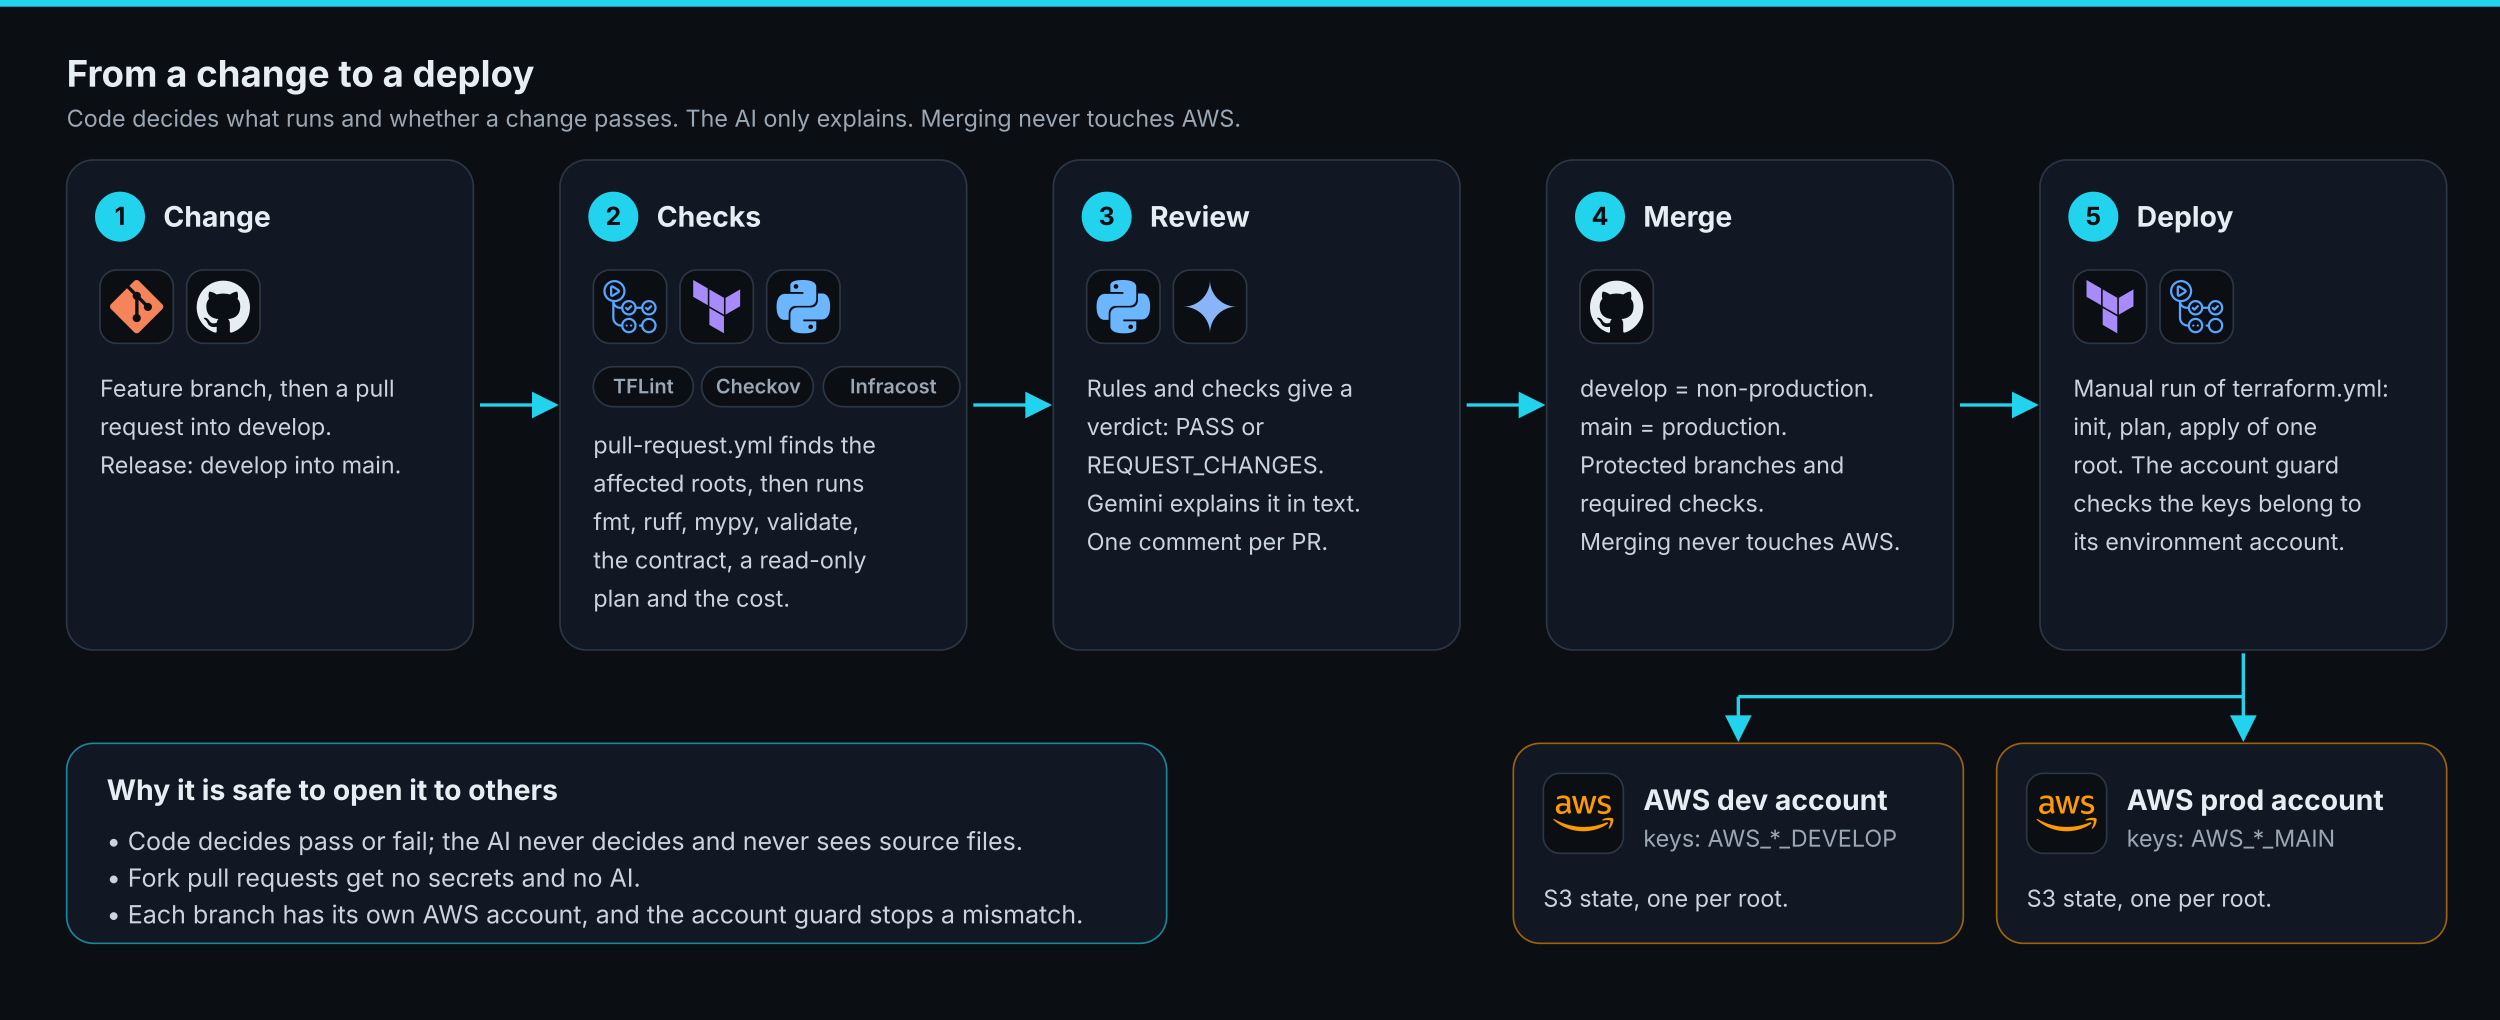
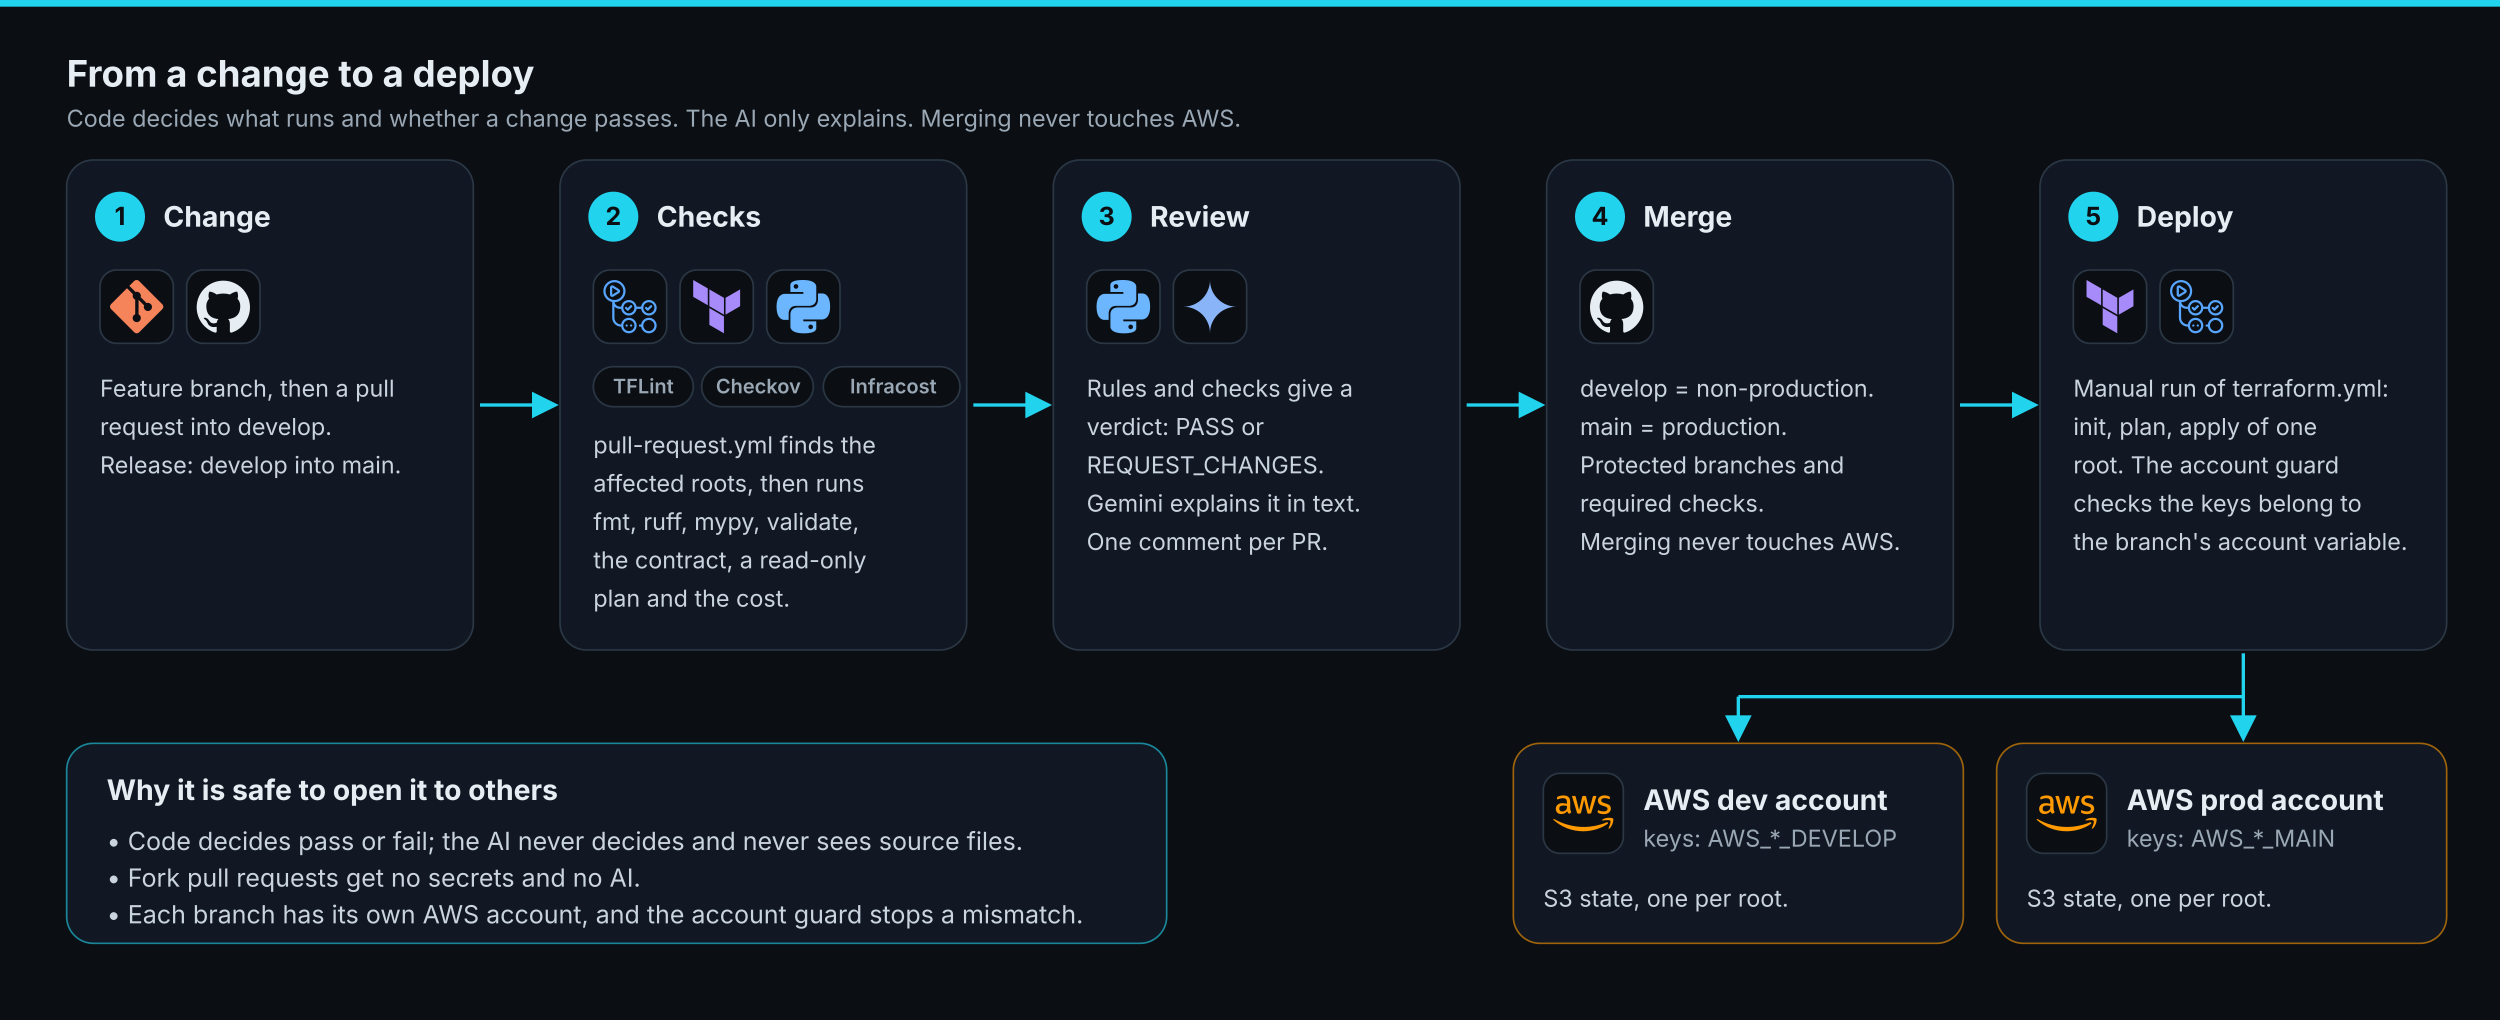
<svg xmlns="http://www.w3.org/2000/svg" viewBox="0 0 1500 612" role="img" aria-label="Terraform-ia architecture: change, checks, review, merge and manual deploy">
  <style>text{font-family:Inter,"Segoe UI",Helvetica,Arial,sans-serif;fill:#C9D4DF}.title{font-size:17px;font-weight:700;fill:#E6EDF3}.line{font-size:14px}.chip{font-size:12px;font-weight:600;fill:#9AA7B4}.h{font-size:22px;font-weight:700;fill:#E6EDF3}.sub{font-size:14px;fill:#9AA7B4}.num{font-size:15px;font-weight:700;fill:#0B0F14}.note{font-size:15px}</style>
  <defs>
    <marker id="arrow" viewBox="0 0 10 10" refX="8" refY="5" markerWidth="8" markerHeight="8" orient="auto-start-reverse">
      <path d="M0 0L10 5L0 10z" fill="#22D3EE" />
    </marker>
  </defs>
  <rect width="1500" height="612" fill="#0B0F14" />
  <rect width="1500" height="4" fill="#22D3EE" />
  <text x="40" y="52" class="h">From a change to a deploy</text>
  <text x="40" y="76" class="sub">Code decides what runs and whether a change passes. The AI only explains. Merging never touches AWS.</text>
  <rect x="40" y="96" width="244" height="294" rx="16" fill="#111823" stroke="#2B3745" />
  <circle cx="72" cy="130" r="15" fill="#22D3EE" />
  <text x="72" y="135" class="num" text-anchor="middle">1</text>
  <text x="98" y="136" class="title">Change</text>
  <rect x="60" y="162" width="44" height="44" rx="10" fill="#0B0F14" stroke="#2B3745" />
  <g transform="translate(66.0 168.0) scale(1.333)" fill="#F5845B">
    <path d="M23.546 10.93L13.067.452c-.604-.603-1.582-.603-2.188 0L8.708 2.627l2.76 2.76c.645-.215 1.379-.07 1.889.441.516.515.658 1.258.438 1.9l2.658 2.66c.645-.223 1.387-.078 1.9.435.721.72.721 1.884 0 2.604-.719.719-1.881.719-2.6 0-.539-.541-.674-1.337-.404-1.996L12.86 8.955v6.525c.176.086.342.203.488.348.713.721.713 1.883 0 2.6-.719.721-1.889.721-2.609 0-.719-.719-.719-1.879 0-2.598.182-.18.387-.316.605-.406V8.835c-.217-.091-.424-.222-.6-.401-.545-.545-.676-1.342-.396-2.009L7.636 3.7.45 10.881c-.6.605-.6 1.584 0 2.189l10.48 10.477c.604.604 1.582.604 2.186 0l10.43-10.43c.605-.603.605-1.582 0-2.187" />
  </g>
  <rect x="112" y="162" width="44" height="44" rx="10" fill="#0B0F14" stroke="#2B3745" />
  <g transform="translate(118.0 168.0) scale(1.333)" fill="#E6EDF3">
    <path d="M12 .297c-6.63 0-12 5.373-12 12 0 5.303 3.438 9.8 8.205 11.385.6.113.82-.258.82-.577 0-.285-.01-1.04-.015-2.04-3.338.724-4.042-1.61-4.042-1.61C4.422 18.07 3.633 17.7 3.633 17.7c-1.087-.744.084-.729.084-.729 1.205.084 1.838 1.236 1.838 1.236 1.07 1.835 2.809 1.305 3.495.998.108-.776.417-1.305.76-1.605-2.665-.3-5.466-1.332-5.466-5.93 0-1.31.465-2.38 1.235-3.22-.135-.303-.54-1.523.105-3.176 0 0 1.005-.322 3.3 1.23.96-.267 1.98-.399 3-.405 1.02.006 2.04.138 3 .405 2.28-1.552 3.285-1.23 3.285-1.23.645 1.653.24 2.873.12 3.176.765.84 1.23 1.91 1.23 3.22 0 4.61-2.805 5.625-5.475 5.92.42.36.81 1.096.81 2.22 0 1.606-.015 2.896-.015 3.286 0 .315.21.69.825.57C20.565 22.092 24 17.592 24 12.297c0-6.627-5.373-12-12-12" />
  </g>
  <text x="60" y="238" class="line">Feature branch, then a pull</text>
  <text x="60" y="261" class="line">request into develop.</text>
  <text x="60" y="284" class="line">Release: develop into main.</text>
  <path d="M288 243 H332" stroke="#22D3EE" stroke-width="2" marker-end="url(#arrow)" />
  <rect x="336" y="96" width="244" height="294" rx="16" fill="#111823" stroke="#2B3745" />
  <circle cx="368" cy="130" r="15" fill="#22D3EE" />
  <text x="368" y="135" class="num" text-anchor="middle">2</text>
  <text x="394" y="136" class="title">Checks</text>
  <rect x="356" y="162" width="44" height="44" rx="10" fill="#0B0F14" stroke="#2B3745" />
  <g transform="translate(362.0 168.0) scale(1.333)" fill="#58A6FF">
    <path d="M10.984 13.836a.5.5 0 0 1-.353-.146l-.745-.743a.5.5 0 1 1 .706-.708l.392.391 1.181-1.18a.5.5 0 0 1 .708.707l-1.535 1.533a.504.504 0 0 1-.354.146zm9.353-.147l1.534-1.532a.5.5 0 0 0-.707-.707l-1.181 1.18-.392-.391a.5.5 0 1 0-.706.708l.746.743a.497.497 0 0 0 .706-.001zM4.527 7.452l2.557-1.585A1 1 0 0 0 7.09 4.17L4.533 2.56A1 1 0 0 0 3 3.406v3.196a1.001 1.001 0 0 0 1.527.85zm2.03-2.436L4 6.602V3.406l2.557 1.61zM24 12.5c0 1.93-1.57 3.5-3.5 3.5a3.503 3.503 0 0 1-3.46-3h-2.08a3.503 3.503 0 0 1-3.46 3 3.502 3.502 0 0 1-3.46-3h-.558c-.972 0-1.85-.399-2.482-1.042V17c0 1.654 1.346 3 3 3h.04c.244-1.693 1.7-3 3.46-3 1.93 0 3.5 1.57 3.5 3.5S13.43 24 11.5 24a3.502 3.502 0 0 1-3.46-3H8c-2.206 0-4-1.794-4-4V9.899A5.008 5.008 0 0 1 0 5c0-2.757 2.243-5 5-5s5 2.243 5 5a5.005 5.005 0 0 1-4.952 4.998A2.482 2.482 0 0 0 7.482 12h.558c.244-1.693 1.7-3 3.46-3a3.502 3.502 0 0 1 3.46 3h2.08a3.503 3.503 0 0 1 3.46-3c1.93 0 3.5 1.57 3.5 3.5zm-15 8c0 1.378 1.122 2.5 2.5 2.5s2.5-1.122 2.5-2.5-1.122-2.5-2.5-2.5S9 19.122 9 20.5zM5 9c2.206 0 4-1.794 4-4S7.206 1 5 1 1 2.794 1 5s1.794 4 4 4zm9 3.5c0-1.378-1.122-2.5-2.5-2.5S9 11.122 9 12.5s1.122 2.5 2.5 2.5 2.5-1.122 2.5-2.5zm9 0c0-1.378-1.122-2.5-2.5-2.5S18 11.122 18 12.5s1.122 2.5 2.5 2.5 2.5-1.122 2.5-2.5zm-13 8a.5.5 0 1 0 1 0 .5.5 0 0 0-1 0zm2 0a.5.5 0 1 0 1 0 .5.5 0 0 0-1 0zm12 0c0 1.93-1.57 3.5-3.5 3.5a3.503 3.503 0 0 1-3.46-3.002c-.007.001-.013.005-.021.005l-.506.017h-.017a.5.5 0 0 1-.016-.999l.506-.017c.018-.002.035.006.052.007A3.503 3.503 0 0 1 20.5 17c1.93 0 3.5 1.57 3.5 3.5zm-1 0c0-1.378-1.122-2.5-2.5-2.5S18 19.122 18 20.5s1.122 2.5 2.5 2.5 2.5-1.122 2.5-2.5z" />
  </g>
  <rect x="408" y="162" width="44" height="44" rx="10" fill="#0B0F14" stroke="#2B3745" />
  <g transform="translate(414.0 168.0) scale(1.333)" fill="#A78BFA">
    <path d="M1.44 0v7.575l6.561 3.79V3.787zm21.12 4.227l-6.561 3.791v7.574l6.56-3.787zM8.72 4.23v7.575l6.561 3.787V8.018zm0 8.405v7.575L15.28 24v-7.578z" />
  </g>
  <rect x="460" y="162" width="44" height="44" rx="10" fill="#0B0F14" stroke="#2B3745" />
  <g transform="translate(466.0 168.0) scale(1.333)" fill="#6CB6FF">
    <path d="M14.25.18l.9.2.73.26.59.3.45.32.34.34.25.34.16.33.1.3.04.26.02.2-.01.13V8.5l-.05.63-.13.55-.21.46-.26.38-.3.31-.33.25-.35.19-.35.14-.33.1-.3.07-.26.04-.21.02H8.77l-.69.05-.59.14-.5.22-.41.27-.33.32-.27.35-.2.36-.15.37-.1.35-.07.32-.04.27-.02.21v3.06H3.17l-.21-.03-.28-.07-.32-.12-.35-.18-.36-.26-.36-.36-.35-.46-.32-.59-.28-.73-.21-.88-.14-1.05-.05-1.23.06-1.22.16-1.04.24-.87.32-.71.36-.57.4-.44.42-.33.42-.24.4-.16.36-.1.32-.05.24-.01h.16l.06.01h8.16v-.83H6.18l-.01-2.75-.02-.37.05-.34.11-.31.17-.28.25-.26.31-.23.38-.2.44-.18.51-.15.58-.12.64-.1.71-.06.77-.04.84-.02 1.27.05zm-6.3 1.98l-.23.33-.08.41.08.41.23.34.33.22.41.09.41-.09.33-.22.23-.34.08-.41-.08-.41-.23-.33-.33-.22-.41-.09-.41.09zm13.09 3.95l.28.06.32.12.35.18.36.27.36.35.35.47.32.59.28.73.21.88.14 1.04.05 1.23-.06 1.23-.16 1.04-.24.86-.32.71-.36.57-.4.45-.42.33-.42.24-.4.16-.36.09-.32.05-.24.02-.16-.01h-8.22v.82h5.84l.01 2.76.02.36-.05.34-.11.31-.17.29-.25.25-.31.24-.38.2-.44.17-.51.15-.58.13-.64.09-.71.07-.77.04-.84.01-1.27-.04-1.07-.14-.9-.2-.73-.25-.59-.3-.45-.33-.34-.34-.25-.34-.16-.33-.1-.3-.04-.25-.02-.2.01-.13v-5.34l.05-.64.13-.54.21-.46.26-.38.3-.32.33-.24.35-.2.35-.14.33-.1.3-.06.26-.04.21-.02.13-.01h5.84l.69-.05.59-.14.5-.21.41-.28.33-.32.27-.35.2-.36.15-.36.1-.35.07-.32.04-.28.02-.21V6.07h2.09l.14.01zm-6.47 14.25l-.23.33-.08.41.08.41.23.33.33.23.41.08.41-.08.33-.23.23-.33.08-.41-.08-.41-.23-.33-.33-.23-.41-.08-.41.08z" />
  </g>
  <rect x="356" y="220" width="60" height="24" rx="12" fill="#0B0F14" stroke="#2B3745" />
  <text x="386" y="236" class="chip" text-anchor="middle">TFLint</text>
  <rect x="421" y="220" width="67" height="24" rx="12" fill="#0B0F14" stroke="#2B3745" />
  <text x="455" y="236" class="chip" text-anchor="middle">Checkov</text>
  <rect x="494" y="220" width="82" height="24" rx="12" fill="#0B0F14" stroke="#2B3745" />
  <text x="536" y="236" class="chip" text-anchor="middle">Infracost</text>
  <text x="356" y="272" class="line">pull-request.yml finds the</text>
  <text x="356" y="295" class="line">affected roots, then runs</text>
  <text x="356" y="318" class="line">fmt, ruff, mypy, validate,</text>
  <text x="356" y="341" class="line">the contract, a read-only</text>
  <text x="356" y="364" class="line">plan and the cost.</text>
  <path d="M584 243 H628" stroke="#22D3EE" stroke-width="2" marker-end="url(#arrow)" />
  <rect x="632" y="96" width="244" height="294" rx="16" fill="#111823" stroke="#2B3745" />
  <circle cx="664" cy="130" r="15" fill="#22D3EE" />
  <text x="664" y="135" class="num" text-anchor="middle">3</text>
  <text x="690" y="136" class="title">Review</text>
  <rect x="652" y="162" width="44" height="44" rx="10" fill="#0B0F14" stroke="#2B3745" />
  <g transform="translate(658.0 168.0) scale(1.333)" fill="#6CB6FF">
    <path d="M14.25.18l.9.2.73.26.59.3.45.32.34.34.25.34.16.33.1.3.04.26.02.2-.01.13V8.5l-.05.63-.13.55-.21.46-.26.38-.3.31-.33.25-.35.19-.35.14-.33.1-.3.07-.26.04-.21.02H8.77l-.69.05-.59.14-.5.22-.41.27-.33.32-.27.35-.2.36-.15.37-.1.35-.07.32-.04.27-.02.21v3.06H3.17l-.21-.03-.28-.07-.32-.12-.35-.18-.36-.26-.36-.36-.35-.46-.32-.59-.28-.73-.21-.88-.14-1.05-.05-1.23.06-1.22.16-1.04.24-.87.32-.71.36-.57.4-.44.42-.33.42-.24.4-.16.36-.1.32-.05.24-.01h.16l.06.01h8.16v-.83H6.18l-.01-2.75-.02-.37.05-.34.11-.31.17-.28.25-.26.31-.23.38-.2.44-.18.51-.15.58-.12.64-.1.71-.06.77-.04.84-.02 1.27.05zm-6.3 1.98l-.23.33-.08.41.08.41.23.34.33.22.41.09.41-.09.33-.22.23-.34.08-.41-.08-.41-.23-.33-.33-.22-.41-.09-.41.09zm13.09 3.95l.28.06.32.12.35.18.36.27.36.35.35.47.32.59.28.73.21.88.14 1.04.05 1.23-.06 1.23-.16 1.04-.24.86-.32.71-.36.57-.4.45-.42.33-.42.24-.4.16-.36.09-.32.05-.24.02-.16-.01h-8.22v.82h5.84l.01 2.76.02.36-.05.34-.11.31-.17.29-.25.25-.31.24-.38.2-.44.17-.51.15-.58.13-.64.09-.71.07-.77.04-.84.01-1.27-.04-1.07-.14-.9-.2-.73-.25-.59-.3-.45-.33-.34-.34-.25-.34-.16-.33-.1-.3-.04-.25-.02-.2.01-.13v-5.34l.05-.64.13-.54.21-.46.26-.38.3-.32.33-.24.35-.2.35-.14.33-.1.3-.06.26-.04.21-.02.13-.01h5.84l.69-.05.59-.14.5-.21.41-.28.33-.32.27-.35.2-.36.15-.36.1-.35.07-.32.04-.28.02-.21V6.07h2.09l.14.01zm-6.47 14.25l-.23.33-.08.41.08.41.23.33.33.23.41.08.41-.08.33-.23.23-.33.08-.41-.08-.41-.23-.33-.33-.23-.41-.08-.41.08z" />
  </g>
  <rect x="704" y="162" width="44" height="44" rx="10" fill="#0B0F14" stroke="#2B3745" />
  <g transform="translate(710.0 168.0) scale(1.333)" fill="#8AB4F8">
    <path d="M11.04 19.32Q12 21.51 12 24q0-2.49.93-4.68.96-2.19 2.58-3.81t3.81-2.55Q21.51 12 24 12q-2.49 0-4.68-.93a12.3 12.3 0 0 1-3.81-2.58 12.3 12.3 0 0 1-2.58-3.81Q12 2.49 12 0q0 2.49-.96 4.68-.93 2.19-2.55 3.81a12.3 12.3 0 0 1-3.81 2.58Q2.49 12 0 12q2.49 0 4.68.96 2.19.93 3.81 2.55t2.55 3.81" />
  </g>
  <text x="652" y="238" class="line">Rules and checks give a</text>
  <text x="652" y="261" class="line">verdict: PASS or</text>
  <text x="652" y="284" class="line">REQUEST_CHANGES.</text>
  <text x="652" y="307" class="line">Gemini explains it in text.</text>
  <text x="652" y="330" class="line">One comment per PR.</text>
  <path d="M880 243 H924" stroke="#22D3EE" stroke-width="2" marker-end="url(#arrow)" />
  <rect x="928" y="96" width="244" height="294" rx="16" fill="#111823" stroke="#2B3745" />
  <circle cx="960" cy="130" r="15" fill="#22D3EE" />
  <text x="960" y="135" class="num" text-anchor="middle">4</text>
  <text x="986" y="136" class="title">Merge</text>
  <rect x="948" y="162" width="44" height="44" rx="10" fill="#0B0F14" stroke="#2B3745" />
  <g transform="translate(954.0 168.0) scale(1.333)" fill="#E6EDF3">
    <path d="M12 .297c-6.63 0-12 5.373-12 12 0 5.303 3.438 9.8 8.205 11.385.6.113.82-.258.82-.577 0-.285-.01-1.04-.015-2.04-3.338.724-4.042-1.61-4.042-1.61C4.422 18.07 3.633 17.7 3.633 17.7c-1.087-.744.084-.729.084-.729 1.205.084 1.838 1.236 1.838 1.236 1.07 1.835 2.809 1.305 3.495.998.108-.776.417-1.305.76-1.605-2.665-.3-5.466-1.332-5.466-5.93 0-1.31.465-2.38 1.235-3.22-.135-.303-.54-1.523.105-3.176 0 0 1.005-.322 3.3 1.23.96-.267 1.98-.399 3-.405 1.02.006 2.04.138 3 .405 2.28-1.552 3.285-1.23 3.285-1.23.645 1.653.24 2.873.12 3.176.765.84 1.23 1.91 1.23 3.22 0 4.61-2.805 5.625-5.475 5.92.42.36.81 1.096.81 2.22 0 1.606-.015 2.896-.015 3.286 0 .315.21.69.825.57C20.565 22.092 24 17.592 24 12.297c0-6.627-5.373-12-12-12" />
  </g>
  <text x="948" y="238" class="line">develop = non-production.</text>
  <text x="948" y="261" class="line">main = production.</text>
  <text x="948" y="284" class="line">Protected branches and</text>
  <text x="948" y="307" class="line">required checks.</text>
  <text x="948" y="330" class="line">Merging never touches AWS.</text>
  <path d="M1176 243 H1220" stroke="#22D3EE" stroke-width="2" marker-end="url(#arrow)" />
  <rect x="1224" y="96" width="244" height="294" rx="16" fill="#111823" stroke="#2B3745" />
  <circle cx="1256" cy="130" r="15" fill="#22D3EE" />
  <text x="1256" y="135" class="num" text-anchor="middle">5</text>
  <text x="1282" y="136" class="title">Deploy</text>
  <rect x="1244" y="162" width="44" height="44" rx="10" fill="#0B0F14" stroke="#2B3745" />
  <g transform="translate(1250.0 168.0) scale(1.333)" fill="#A78BFA">
    <path d="M1.44 0v7.575l6.561 3.79V3.787zm21.12 4.227l-6.561 3.791v7.574l6.56-3.787zM8.72 4.23v7.575l6.561 3.787V8.018zm0 8.405v7.575L15.28 24v-7.578z" />
  </g>
  <rect x="1296" y="162" width="44" height="44" rx="10" fill="#0B0F14" stroke="#2B3745" />
  <g transform="translate(1302.0 168.0) scale(1.333)" fill="#58A6FF">
    <path d="M10.984 13.836a.5.5 0 0 1-.353-.146l-.745-.743a.5.5 0 1 1 .706-.708l.392.391 1.181-1.18a.5.5 0 0 1 .708.707l-1.535 1.533a.504.504 0 0 1-.354.146zm9.353-.147l1.534-1.532a.5.5 0 0 0-.707-.707l-1.181 1.18-.392-.391a.5.5 0 1 0-.706.708l.746.743a.497.497 0 0 0 .706-.001zM4.527 7.452l2.557-1.585A1 1 0 0 0 7.09 4.17L4.533 2.56A1 1 0 0 0 3 3.406v3.196a1.001 1.001 0 0 0 1.527.85zm2.03-2.436L4 6.602V3.406l2.557 1.61zM24 12.5c0 1.93-1.57 3.5-3.5 3.5a3.503 3.503 0 0 1-3.46-3h-2.08a3.503 3.503 0 0 1-3.46 3 3.502 3.502 0 0 1-3.46-3h-.558c-.972 0-1.85-.399-2.482-1.042V17c0 1.654 1.346 3 3 3h.04c.244-1.693 1.7-3 3.46-3 1.93 0 3.5 1.57 3.5 3.5S13.43 24 11.5 24a3.502 3.502 0 0 1-3.46-3H8c-2.206 0-4-1.794-4-4V9.899A5.008 5.008 0 0 1 0 5c0-2.757 2.243-5 5-5s5 2.243 5 5a5.005 5.005 0 0 1-4.952 4.998A2.482 2.482 0 0 0 7.482 12h.558c.244-1.693 1.7-3 3.46-3a3.502 3.502 0 0 1 3.46 3h2.08a3.503 3.503 0 0 1 3.46-3c1.93 0 3.5 1.57 3.5 3.5zm-15 8c0 1.378 1.122 2.5 2.5 2.5s2.5-1.122 2.5-2.5-1.122-2.5-2.5-2.5S9 19.122 9 20.5zM5 9c2.206 0 4-1.794 4-4S7.206 1 5 1 1 2.794 1 5s1.794 4 4 4zm9 3.5c0-1.378-1.122-2.5-2.5-2.5S9 11.122 9 12.5s1.122 2.5 2.5 2.5 2.5-1.122 2.5-2.5zm9 0c0-1.378-1.122-2.5-2.5-2.5S18 11.122 18 12.5s1.122 2.5 2.5 2.5 2.5-1.122 2.5-2.5zm-13 8a.5.5 0 1 0 1 0 .5.5 0 0 0-1 0zm2 0a.5.5 0 1 0 1 0 .5.5 0 0 0-1 0zm12 0c0 1.93-1.57 3.5-3.5 3.5a3.503 3.503 0 0 1-3.46-3.002c-.007.001-.013.005-.021.005l-.506.017h-.017a.5.5 0 0 1-.016-.999l.506-.017c.018-.002.035.006.052.007A3.503 3.503 0 0 1 20.5 17c1.93 0 3.5 1.57 3.5 3.5zm-1 0c0-1.378-1.122-2.5-2.5-2.5S18 19.122 18 20.5s1.122 2.5 2.5 2.5 2.5-1.122 2.5-2.5z" />
  </g>
  <text x="1244" y="238" class="line">Manual run of terraform.yml:</text>
  <text x="1244" y="261" class="line">init, plan, apply of one</text>
  <text x="1244" y="284" class="line">root. The account guard</text>
  <text x="1244" y="307" class="line">checks the keys belong to</text>
-   <text x="1244" y="330" class="line">its environment account.</text>
+   <text x="1244" y="330" class="line">the branch's account variable.</text>
  <path d="M1346 392 V418 H1043" fill="none" stroke="#22D3EE" stroke-width="2" />
  <path d="M1043 418 V442" stroke="#22D3EE" stroke-width="2" marker-end="url(#arrow)" />
  <path d="M1346 418 V442" stroke="#22D3EE" stroke-width="2" marker-end="url(#arrow)" />
  <rect x="908" y="446" width="270" height="120" rx="16" fill="#111823" stroke="#FF9900" stroke-opacity="0.6" />
  <rect x="926" y="464" width="48" height="48" rx="10" fill="#0B0F14" stroke="#2B3745" />
  <g transform="translate(932.0 470.0) scale(1.500)" fill="#FF9900">
    <path d="M6.763 10.036c0 .296.032.535.088.71.064.176.144.368.256.576.04.063.056.127.056.183 0 .08-.048.16-.152.24l-.503.335a.383.383 0 0 1-.208.072c-.08 0-.16-.04-.239-.112a2.47 2.47 0 0 1-.287-.375 6.18 6.18 0 0 1-.248-.471c-.622.734-1.405 1.101-2.347 1.101-.67 0-1.205-.191-1.596-.574-.391-.384-.59-.894-.59-1.533 0-.678.239-1.23.726-1.644.487-.415 1.133-.623 1.955-.623.272 0 .551.024.846.064.296.04.6.104.918.176v-.583c0-.607-.127-1.03-.375-1.277-.255-.248-.686-.367-1.3-.367-.28 0-.568.031-.863.103-.295.072-.583.16-.862.272a2.287 2.287 0 0 1-.28.104.488.488 0 0 1-.127.023c-.112 0-.168-.08-.168-.247v-.391c0-.128.016-.224.056-.28a.597.597 0 0 1 .224-.167c.279-.144.614-.264 1.005-.36a4.84 4.84 0 0 1 1.246-.151c.95 0 1.644.216 2.091.647.439.43.662 1.085.662 1.963v2.586zm-3.24 1.214c.263 0 .534-.048.822-.144.287-.096.543-.271.758-.51.128-.152.224-.32.272-.512.047-.191.08-.423.08-.694v-.335a6.66 6.66 0 0 0-.735-.136 6.02 6.02 0 0 0-.75-.048c-.535 0-.926.104-1.19.32-.263.215-.39.518-.39.917 0 .375.095.655.295.846.191.2.47.296.838.296zm6.41.862c-.144 0-.24-.024-.304-.08-.064-.048-.12-.16-.168-.311L7.586 5.55a1.398 1.398 0 0 1-.072-.32c0-.128.064-.2.191-.2h.783c.151 0 .255.025.31.08.065.048.113.16.16.312l1.342 5.284 1.245-5.284c.04-.16.088-.264.151-.312a.549.549 0 0 1 .32-.08h.638c.152 0 .256.025.32.08.063.048.12.16.151.312l1.261 5.348 1.381-5.348c.048-.16.104-.264.16-.312a.52.52 0 0 1 .311-.08h.743c.127 0 .2.065.2.2 0 .04-.009.08-.017.128a1.137 1.137 0 0 1-.056.2l-1.923 6.17c-.048.16-.104.263-.168.311a.51.51 0 0 1-.303.08h-.687c-.151 0-.255-.024-.32-.08-.063-.056-.119-.16-.15-.32l-1.238-5.148-1.23 5.14c-.04.16-.087.264-.15.32-.065.056-.177.08-.32.08zm10.256.215c-.415 0-.83-.048-1.229-.143-.399-.096-.71-.2-.918-.32-.128-.071-.215-.151-.247-.223a.563.563 0 0 1-.048-.224v-.407c0-.167.064-.247.183-.247.048 0 .096.008.144.024.048.016.12.048.2.08.271.12.566.215.878.279.319.064.63.096.95.096.502 0 .894-.088 1.165-.264a.86.86 0 0 0 .415-.758.777.777 0 0 0-.215-.559c-.144-.151-.416-.287-.807-.415l-1.157-.36c-.583-.183-1.014-.454-1.277-.813a1.902 1.902 0 0 1-.4-1.158c0-.335.073-.63.216-.886.144-.255.335-.479.575-.654.24-.184.51-.32.83-.415.32-.096.655-.136 1.006-.136.175 0 .359.008.535.032.183.024.35.056.518.088.16.04.312.08.455.127.144.048.256.096.336.144a.69.69 0 0 1 .24.2.43.43 0 0 1 .071.263v.375c0 .168-.064.256-.184.256a.83.83 0 0 1-.303-.096 3.652 3.652 0 0 0-1.532-.311c-.455 0-.815.071-1.062.223-.248.152-.375.383-.375.71 0 .224.08.416.24.567.159.152.454.304.877.44l1.134.358c.574.184.99.44 1.237.767.247.327.367.702.367 1.117 0 .343-.072.655-.207.926-.144.272-.336.511-.583.703-.248.2-.543.343-.886.447-.36.111-.734.167-1.142.167zM21.698 16.207c-2.626 1.94-6.442 2.969-9.722 2.969-4.598 0-8.74-1.7-11.87-4.526-.247-.223-.024-.527.272-.351 3.384 1.963 7.559 3.153 11.877 3.153 2.914 0 6.114-.607 9.06-1.852.439-.2.814.287.383.607zM22.792 14.961c-.336-.43-2.22-.207-3.074-.103-.255.032-.295-.192-.063-.36 1.5-1.053 3.967-.75 4.254-.399.287.36-.08 2.826-1.485 4.007-.215.184-.423.088-.327-.151.32-.79 1.03-2.57.695-2.994z" />
  </g>
  <text x="986" y="486" class="title">AWS dev account</text>
  <text x="986" y="508" class="sub">keys: AWS_*_DEVELOP</text>
  <text x="926" y="544" class="line">S3 state, one per root.</text>
  <rect x="1198" y="446" width="270" height="120" rx="16" fill="#111823" stroke="#FF9900" stroke-opacity="0.6" />
  <rect x="1216" y="464" width="48" height="48" rx="10" fill="#0B0F14" stroke="#2B3745" />
  <g transform="translate(1222.0 470.0) scale(1.500)" fill="#FF9900">
    <path d="M6.763 10.036c0 .296.032.535.088.71.064.176.144.368.256.576.04.063.056.127.056.183 0 .08-.048.16-.152.24l-.503.335a.383.383 0 0 1-.208.072c-.08 0-.16-.04-.239-.112a2.47 2.47 0 0 1-.287-.375 6.18 6.18 0 0 1-.248-.471c-.622.734-1.405 1.101-2.347 1.101-.67 0-1.205-.191-1.596-.574-.391-.384-.59-.894-.59-1.533 0-.678.239-1.23.726-1.644.487-.415 1.133-.623 1.955-.623.272 0 .551.024.846.064.296.04.6.104.918.176v-.583c0-.607-.127-1.03-.375-1.277-.255-.248-.686-.367-1.3-.367-.28 0-.568.031-.863.103-.295.072-.583.16-.862.272a2.287 2.287 0 0 1-.28.104.488.488 0 0 1-.127.023c-.112 0-.168-.08-.168-.247v-.391c0-.128.016-.224.056-.28a.597.597 0 0 1 .224-.167c.279-.144.614-.264 1.005-.36a4.84 4.84 0 0 1 1.246-.151c.95 0 1.644.216 2.091.647.439.43.662 1.085.662 1.963v2.586zm-3.24 1.214c.263 0 .534-.048.822-.144.287-.096.543-.271.758-.51.128-.152.224-.32.272-.512.047-.191.08-.423.08-.694v-.335a6.66 6.66 0 0 0-.735-.136 6.02 6.02 0 0 0-.75-.048c-.535 0-.926.104-1.19.32-.263.215-.39.518-.39.917 0 .375.095.655.295.846.191.2.47.296.838.296zm6.41.862c-.144 0-.24-.024-.304-.08-.064-.048-.12-.16-.168-.311L7.586 5.55a1.398 1.398 0 0 1-.072-.32c0-.128.064-.2.191-.2h.783c.151 0 .255.025.31.08.065.048.113.16.16.312l1.342 5.284 1.245-5.284c.04-.16.088-.264.151-.312a.549.549 0 0 1 .32-.08h.638c.152 0 .256.025.32.08.063.048.12.16.151.312l1.261 5.348 1.381-5.348c.048-.16.104-.264.16-.312a.52.52 0 0 1 .311-.08h.743c.127 0 .2.065.2.2 0 .04-.009.08-.017.128a1.137 1.137 0 0 1-.056.2l-1.923 6.17c-.048.16-.104.263-.168.311a.51.51 0 0 1-.303.08h-.687c-.151 0-.255-.024-.32-.08-.063-.056-.119-.16-.15-.32l-1.238-5.148-1.23 5.14c-.04.16-.087.264-.15.32-.065.056-.177.08-.32.08zm10.256.215c-.415 0-.83-.048-1.229-.143-.399-.096-.71-.2-.918-.32-.128-.071-.215-.151-.247-.223a.563.563 0 0 1-.048-.224v-.407c0-.167.064-.247.183-.247.048 0 .096.008.144.024.048.016.12.048.2.08.271.12.566.215.878.279.319.064.63.096.95.096.502 0 .894-.088 1.165-.264a.86.86 0 0 0 .415-.758.777.777 0 0 0-.215-.559c-.144-.151-.416-.287-.807-.415l-1.157-.36c-.583-.183-1.014-.454-1.277-.813a1.902 1.902 0 0 1-.4-1.158c0-.335.073-.63.216-.886.144-.255.335-.479.575-.654.24-.184.51-.32.83-.415.32-.096.655-.136 1.006-.136.175 0 .359.008.535.032.183.024.35.056.518.088.16.04.312.08.455.127.144.048.256.096.336.144a.69.69 0 0 1 .24.2.43.43 0 0 1 .071.263v.375c0 .168-.064.256-.184.256a.83.83 0 0 1-.303-.096 3.652 3.652 0 0 0-1.532-.311c-.455 0-.815.071-1.062.223-.248.152-.375.383-.375.71 0 .224.08.416.24.567.159.152.454.304.877.44l1.134.358c.574.184.99.44 1.237.767.247.327.367.702.367 1.117 0 .343-.072.655-.207.926-.144.272-.336.511-.583.703-.248.2-.543.343-.886.447-.36.111-.734.167-1.142.167zM21.698 16.207c-2.626 1.94-6.442 2.969-9.722 2.969-4.598 0-8.74-1.7-11.87-4.526-.247-.223-.024-.527.272-.351 3.384 1.963 7.559 3.153 11.877 3.153 2.914 0 6.114-.607 9.06-1.852.439-.2.814.287.383.607zM22.792 14.961c-.336-.43-2.22-.207-3.074-.103-.255.032-.295-.192-.063-.36 1.5-1.053 3.967-.75 4.254-.399.287.36-.08 2.826-1.485 4.007-.215.184-.423.088-.327-.151.32-.79 1.03-2.57.695-2.994z" />
  </g>
  <text x="1276" y="486" class="title">AWS prod account</text>
  <text x="1276" y="508" class="sub">keys: AWS_*_MAIN</text>
  <text x="1216" y="544" class="line">S3 state, one per root.</text>
  <rect x="40" y="446" width="660" height="120" rx="16" fill="#111823" stroke="#22D3EE" stroke-opacity="0.6" />
  <text x="64" y="480" class="title">Why it is safe to open it to others</text>
  <text x="64" y="510" class="note">• Code decides pass or fail; the AI never decides and never sees source files.</text>
  <text x="64" y="532" class="note">• Fork pull requests get no secrets and no AI.</text>
  <text x="64" y="554" class="note">• Each branch has its own AWS account, and the account guard stops a mismatch.</text>
</svg>
